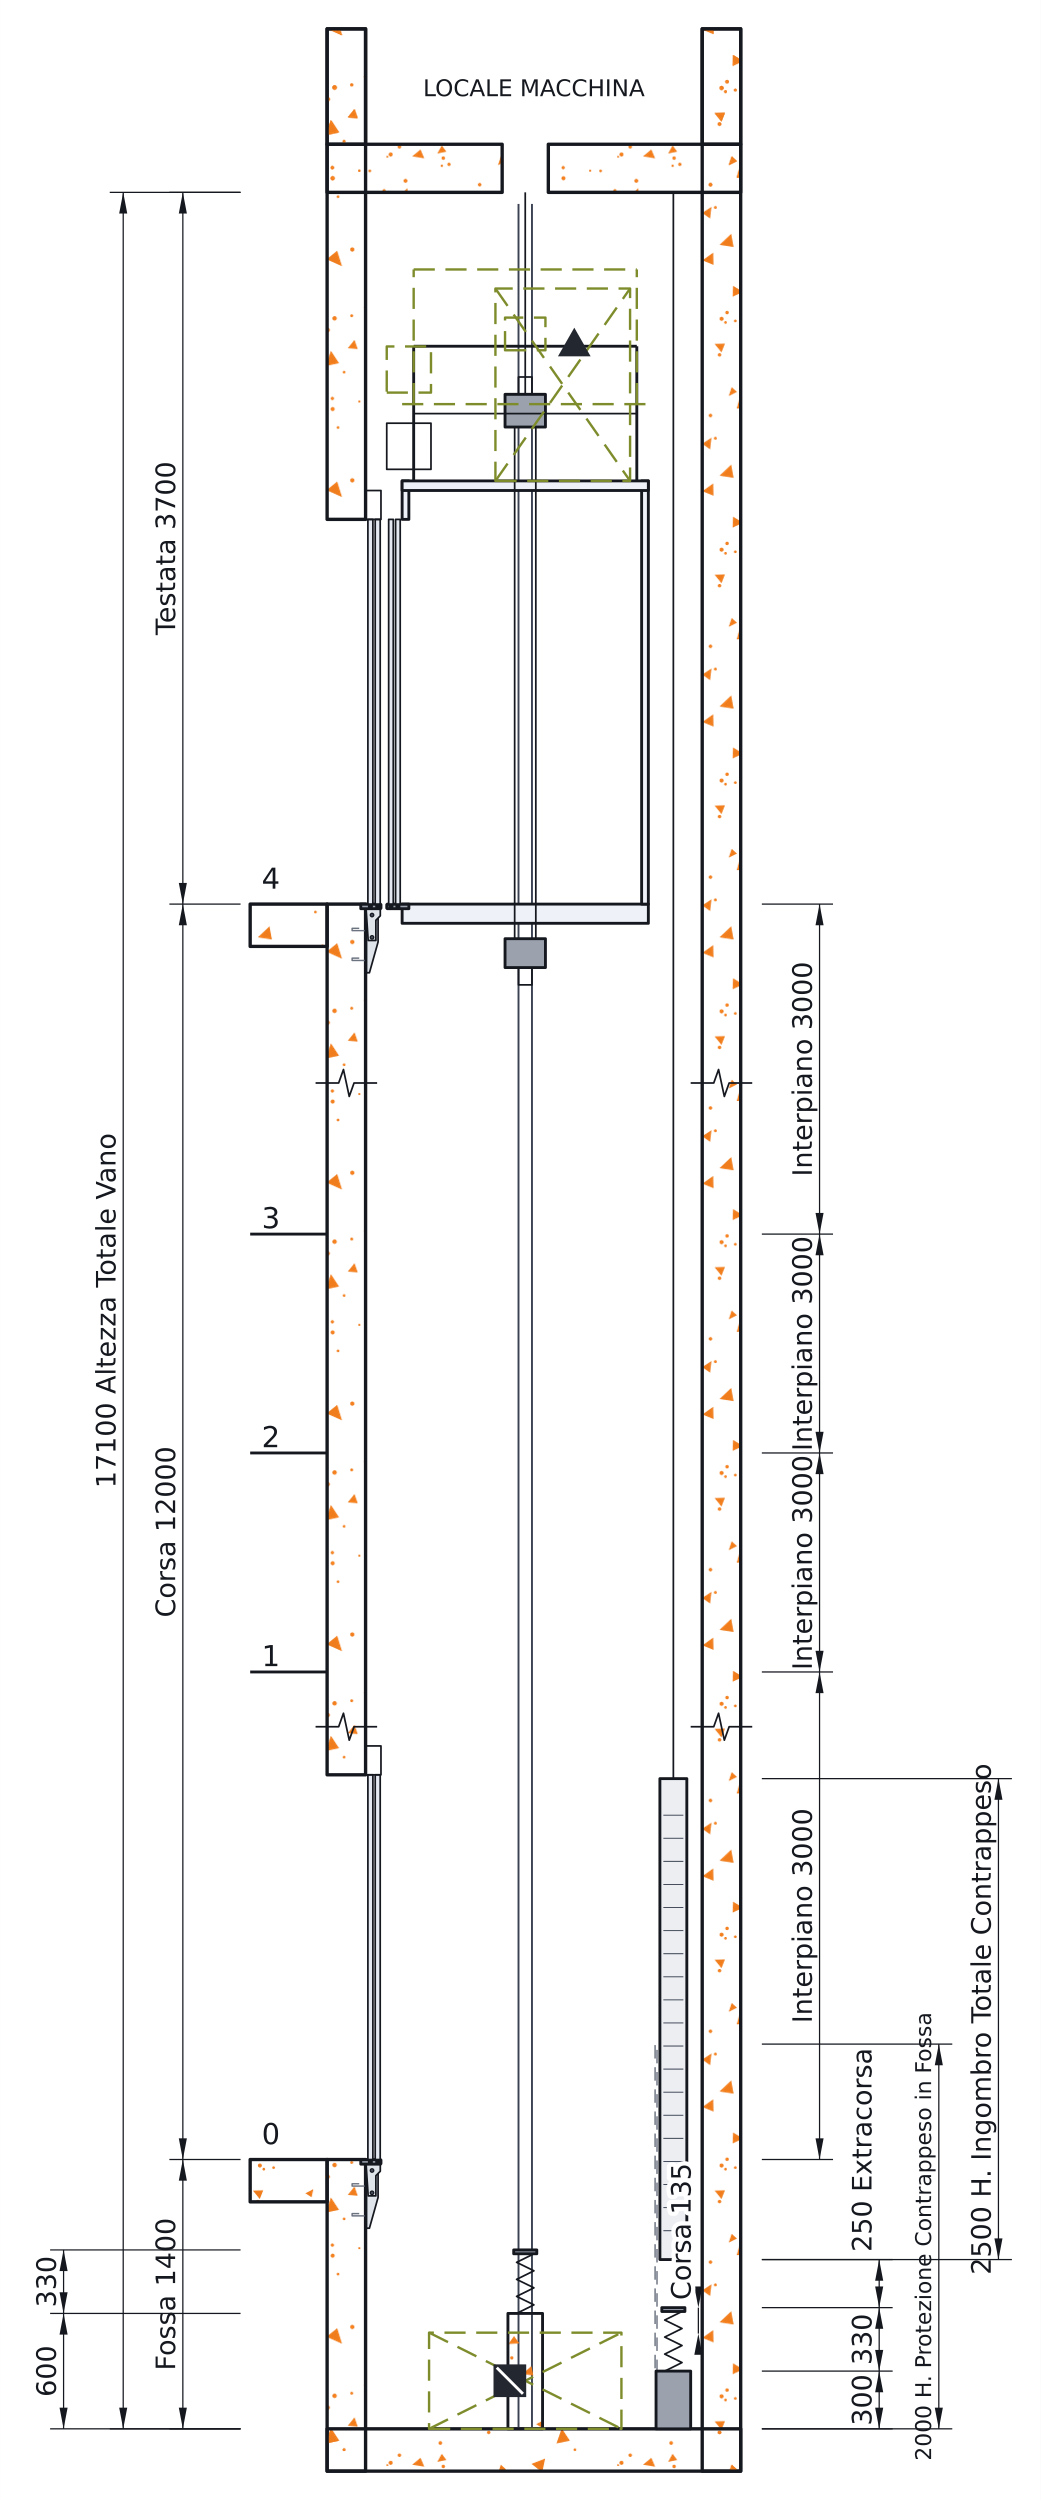
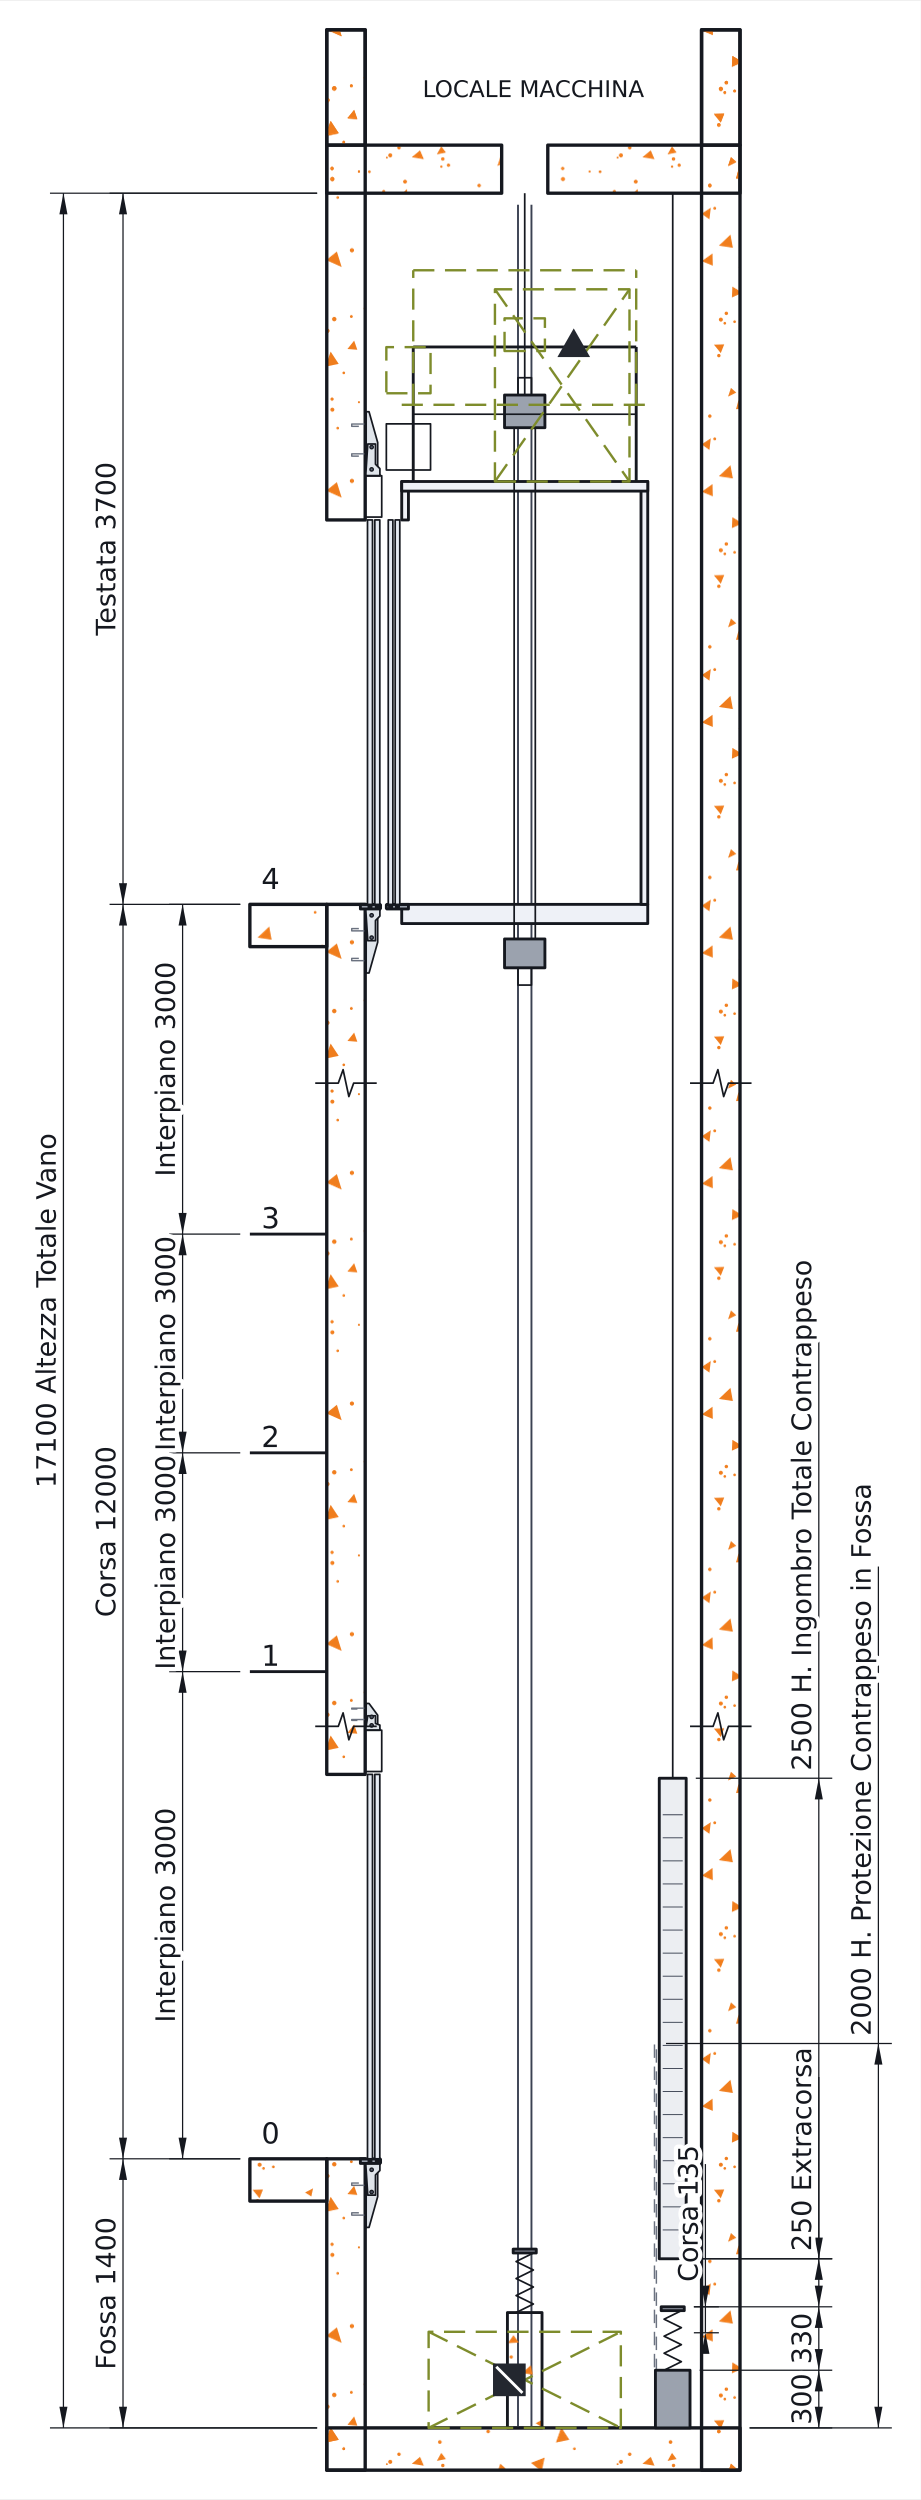
- <svg xmlns="http://www.w3.org/2000/svg" width="433" height="1040" class="sheet-svg" viewBox="0 0 108.2 259.93" role="img" aria-label="Sezione A-A generata da LiftPilot" preserveAspectRatio="xMidYMid meet" data-cond="0.84">
+ <svg xmlns="http://www.w3.org/2000/svg" width="383" height="1040" class="sheet-svg" viewBox="0 0 95.8 259.93" role="img" aria-label="Sezione A-A generata da LiftPilot" preserveAspectRatio="xMidYMid meet" data-cond="0.84">
  <defs>
    <pattern id="lp-section-concrete" patternUnits="userSpaceOnUse" width="24" height="24">
      <polygon points="18.85,16.26 20.1,16.46 19.71,15.54" fill="#ef7d1d" />
      <circle cx="1.86" cy="19.2" r="0.18" fill="#ef7d1d" />
      <circle cx="21.75" cy="8.23" r="0.19" fill="#ef7d1d" />
      <polygon points="4.06,16.26 3.76,17.17 4.61,16.75" fill="#ef7d1d" />
      <circle cx="11.14" cy="20.45" r="0.14" fill="#ef7d1d" />
      <circle cx="21.12" cy="21.3" r="0.18" fill="#ef7d1d" />
      <polygon points="7.25,16.17 8.37,17.06 8.67,15.62" fill="#ef7d1d" />
      <circle cx="14.14" cy="5.62" r="0.11" fill="#ef7d1d" />
      <circle cx="21.77" cy="14" r="0.19" fill="#ef7d1d" />
      <polygon points="11.24,13.76 10.4,12.48 9.85,14.05" fill="#ef7d1d" />
      <circle cx="14.01" cy="7.99" r="0.17" fill="#ef7d1d" />
      <circle cx="11.77" cy="14.7" r="0.14" fill="#ef7d1d" />
      <polygon points="16.73,11.47 15.71,10.15 15.07,11.47" fill="#ef7d1d" />
      <circle cx="21.93" cy="17.24" r="0.12" fill="#ef7d1d" />
      <circle cx="15.93" cy="19.82" r="0.16" fill="#ef7d1d" />
      <polygon points="2.29,11.76 3,12.64 3.36,11.73" fill="#ef7d1d" />
      <circle cx="18.54" cy="11.1" r="0.21" fill="#ef7d1d" />
      <circle cx="10.06" cy="10.32" r="0.23" fill="#ef7d1d" />
      <polygon points="8.39,12.45 8.57,11.61 7.74,12.04" fill="#ef7d1d" />
      <circle cx="3.58" cy="8.5" r="0.18" fill="#ef7d1d" />
      <circle cx="5.2" cy="5.15" r="0.17" fill="#ef7d1d" />
      <polygon points="19.07,22.08 18.26,21.59 18.3,22.28" fill="#ef7d1d" />
      <circle cx="22.67" cy="17.09" r="0.17" fill="#ef7d1d" />
      <circle cx="21.44" cy="21.66" r="0.17" fill="#ef7d1d" />
      <polygon points="1.02,3.07 2.17,3.54 2.14,2.27" fill="#ef7d1d" />
      <circle cx="6.69" cy="6.78" r="0.1" fill="#ef7d1d" />
      <circle cx="12.62" cy="1.94" r="0.22" fill="#ef7d1d" />
      <polygon points="16.86,11.6 17.89,11.91 17.7,10.87" fill="#ef7d1d" />
      <circle cx="10.55" cy="17.43" r="0.17" fill="#ef7d1d" />
      <circle cx="14.44" cy="17.77" r="0.14" fill="#ef7d1d" />
      <polygon points="21.54,0.75 21.33,2.35 22.59,1.93" fill="#ef7d1d" />
      <circle cx="2.37" cy="21.57" r="0.15" fill="#ef7d1d" />
      <circle cx="17.52" cy="15.27" r="0.18" fill="#ef7d1d" />
      <polygon points="4.01,0.31 2.8,1.46 4.26,1.68" fill="#ef7d1d" />
      <circle cx="22.08" cy="16.44" r="0.18" fill="#ef7d1d" />
      <circle cx="16.61" cy="16.06" r="0.21" fill="#ef7d1d" />
      <polygon points="17.86,6.31 17.48,7.28 18.39,7.1" fill="#ef7d1d" />
      <circle cx="10.58" cy="18.53" r="0.21" fill="#ef7d1d" />
      <circle cx="2.8" cy="12.9" r="0.18" fill="#ef7d1d" />
      <polygon points="4.21,5.72 4.16,6.85 5.24,6.35" fill="#ef7d1d" />
      <circle cx="12.56" cy="8.83" r="0.15" fill="#ef7d1d" />
      <circle cx="22.96" cy="5.43" r="0.24" fill="#ef7d1d" />
      <polygon points="14.68,4.68 15.86,5.58 16.12,3.78" fill="#ef7d1d" />
      <circle cx="8.79" cy="22.83" r="0.14" fill="#ef7d1d" />
      <circle cx="18.13" cy="9.8" r="0.18" fill="#ef7d1d" />
      <polygon points="5.99,3.65 5.43,2.89 4.85,3.71" fill="#ef7d1d" />
      <circle cx="14.37" cy="4.77" r="0.22" fill="#ef7d1d" />
      <circle cx="22.94" cy="8.42" r="0.23" fill="#ef7d1d" />
      <polygon points="7.44,6.99 7.24,6.01 6.31,6.82" fill="#ef7d1d" />
      <circle cx="22.55" cy="5.99" r="0.14" fill="#ef7d1d" />
      <circle cx="8.76" cy="17.52" r="0.15" fill="#ef7d1d" />
      <polygon points="4.84,17.56 4.59,18.48 5.64,18.33" fill="#ef7d1d" />
      <circle cx="3.42" cy="9.53" r="0.14" fill="#ef7d1d" />
      <circle cx="4.44" cy="9.37" r="0.14" fill="#ef7d1d" />
      <polygon points="15.66,1.4 16.37,2.2 16.64,1.35" fill="#ef7d1d" />
      <circle cx="16.26" cy="16.3" r="0.1" fill="#ef7d1d" />
      <circle cx="9.17" cy="3.23" r="0.13" fill="#ef7d1d" />
      <polygon points="18.33,19.56 17.17,20.84 18.56,21.16" fill="#ef7d1d" />
      <circle cx="6.38" cy="17.89" r="0.21" fill="#ef7d1d" />
      <circle cx="19.01" cy="5.49" r="0.22" fill="#ef7d1d" />
      <polygon points="12.15,12.21 13.18,12.29 12.85,11.34" fill="#ef7d1d" />
      <circle cx="14.9" cy="7.21" r="0.23" fill="#ef7d1d" />
      <circle cx="18.15" cy="18.8" r="0.2" fill="#ef7d1d" />
      <polygon points="1.96,21.51 1,22.14 1.82,22.72" fill="#ef7d1d" />
      <circle cx="3.01" cy="9.15" r="0.21" fill="#ef7d1d" />
      <circle cx="10.78" cy="9.1" r="0.23" fill="#ef7d1d" />
      <polygon points="21.46,15.96 22.4,15.77 21.92,15.13" fill="#ef7d1d" />
      <circle cx="13.35" cy="17.75" r="0.11" fill="#ef7d1d" />
      <circle cx="9.53" cy="2.38" r="0.16" fill="#ef7d1d" />
      <polygon points="9.94,2.96 11.55,3.68 11.05,2.07" fill="#ef7d1d" />
    </pattern>
  </defs>
-   <rect x="0" y="0" width="108.2" height="259.93" fill="#ffffff" />
+   <rect x="0" y="0" width="95.8" height="259.93" fill="#ffffff" />
  <g stroke-linejoin="round">
    <polygon points="34,256.93 38,256.93 38,224.53 34,224.53" fill="url(#lp-section-concrete)" stroke="#15181f" stroke-width="0.35" />
    <polygon points="34,184.53 38,184.53 38,94 34,94" fill="url(#lp-section-concrete)" stroke="#15181f" stroke-width="0.35" />
    <polygon points="34,54 38,54 38,3 34,3" fill="url(#lp-section-concrete)" stroke="#15181f" stroke-width="0.35" />
    <polygon points="26,228.93 34,228.93 34,224.53 26,224.53" fill="url(#lp-section-concrete)" stroke="#15181f" stroke-width="0.35" />
    <polygon points="36.6,230.39 38,230.39 38,230.15 36.6,230.15" fill="none" stroke="#6b7280" stroke-width="0.15" stroke-dasharray="1.4 0.9" />
    <polygon points="36.6,227.29 38,227.29 38,227.05 36.6,227.05" fill="none" stroke="#6b7280" stroke-width="0.15" stroke-dasharray="1.4 0.9" />
    <polygon points="38,231.67 38.1,231.67 38.1,225.27 38,225.27" fill="#dfe4ea" stroke="#15181f" stroke-width="0.18" />
    <polygon points="38.1,231.67 38.4,231.67 39.3,228.47 39.3,225.27 38.1,225.27" fill="#dfe4ea" stroke="#15181f" stroke-width="0.18" />
    <polygon points="38.07,225.11 39.53,225.11 39.53,225.01 38.07,225.01" fill="#dfe4ea" stroke="#15181f" stroke-width="0.18" />
    <polygon points="38.07,225.01 39.53,225.01 39.53,225.75 39.07,226.21 39.07,228.31 38.27,228.31 38.07,225.25" fill="#dfe4ea" stroke="#15181f" stroke-width="0.18" />
    <circle cx="38.67" cy="225.67" r="0.16" fill="#ffffff" stroke="#15181f" stroke-width="0.18" />
    <circle cx="38.67" cy="225.67" r="0.08" fill="none" stroke="#3b4252" stroke-width="0.1" />
    <circle cx="38.67" cy="227.99" r="0.16" fill="#ffffff" stroke="#15181f" stroke-width="0.18" />
    <circle cx="38.67" cy="227.99" r="0.08" fill="none" stroke="#3b4252" stroke-width="0.1" />
+     <polygon points="36.6,177.64 38,177.64 38,177.73 36.6,177.73" fill="none" stroke="#6b7280" stroke-width="0.15" stroke-dasharray="1.4 0.9" />
+     <polygon points="36.6,178.82 38,178.82 38,178.91 36.6,178.91" fill="none" stroke="#6b7280" stroke-width="0.15" stroke-dasharray="1.4 0.9" />
+     <polygon points="38,177.15 38.1,177.15 38.1,179.67 38,179.67" fill="#dfe4ea" stroke="#15181f" stroke-width="0.18" />
+     <polygon points="38.1,177.15 38.4,177.15 39.3,178.37 39.3,179.67 38.1,179.67" fill="#dfe4ea" stroke="#15181f" stroke-width="0.18" />
+     <polygon points="38.07,179.83 39.53,179.83 39.53,179.93 38.07,179.93" fill="#dfe4ea" stroke="#15181f" stroke-width="0.18" />
+     <polygon points="38.07,179.93 39.53,179.93 39.53,179.4 39.07,179.23 39.07,178.43 38.27,178.43 38.07,179.69" fill="#dfe4ea" stroke="#15181f" stroke-width="0.18" />
+     <circle cx="38.67" cy="179.43" r="0.16" fill="#ffffff" stroke="#15181f" stroke-width="0.18" />
+     <circle cx="38.67" cy="179.43" r="0.08" fill="none" stroke="#3b4252" stroke-width="0.1" />
+     <circle cx="38.67" cy="178.55" r="0.16" fill="#ffffff" stroke="#15181f" stroke-width="0.18" />
+     <circle cx="38.67" cy="178.55" r="0.08" fill="none" stroke="#3b4252" stroke-width="0.1" />
    <polygon points="37.5,225.01 39.54,225.01 39.6,224.95 39.6,224.59 39.54,224.53 39.39,224.53 39.37,224.55 39.37,224.81 39.15,224.81 39.15,224.55 39.13,224.53 39.07,224.53 39.05,224.55 39.03,224.53 38.99,224.53 38.97,224.55 38.95,224.53 38.91,224.53 38.89,224.55 38.87,224.53 38.83,224.53 38.81,224.55 38.79,224.53 38.75,224.53 38.73,224.55 38.71,224.53 38.63,224.53 38.61,224.55 38.61,224.81 38.39,224.81 38.39,224.55 38.37,224.53 38.31,224.53 38.29,224.55 38.27,224.53 38.23,224.53 38.21,224.55 38.19,224.53 38.15,224.53 38.13,224.55 38.11,224.53 38.07,224.53 38.05,224.55 38.03,224.53 37.99,224.53 37.97,224.55 37.95,224.53 37.91,224.53 37.89,224.55 37.87,224.53 37.83,224.53 37.81,224.55 37.79,224.53 37.75,224.53 37.73,224.55 37.71,224.53 37.67,224.53 37.65,224.55 37.63,224.53 37.5,224.53" fill="#9ba2ae" stroke="#15181f" stroke-width="0.3" />
    <polygon points="39,224.53 39.52,224.53 39.52,184.53 39,184.53" fill="#e5eaf2" stroke="#15181f" stroke-width="0.18" />
    <polygon points="38.24,224.53 38.76,224.53 38.76,184.53 38.24,184.53" fill="#e5eaf2" stroke="#15181f" stroke-width="0.18" />
-     <polygon points="38,184.53 39.6,184.53 39.6,181.53 38,181.53" fill="none" stroke="#15181f" stroke-width="0.18" />
+     <polygon points="38,184.23 39.72,184.23 39.72,179.93 38,179.93" fill="none" stroke="#15181f" stroke-width="0.18" />
    <line x1="26" y1="173.84" x2="34" y2="173.84" stroke="#15181f" stroke-width="0.3" />
    <line x1="26" y1="151.07" x2="34" y2="151.07" stroke="#15181f" stroke-width="0.3" />
    <line x1="26" y1="128.31" x2="34" y2="128.31" stroke="#15181f" stroke-width="0.3" />
    <polygon points="26,98.4 34,98.4 34,94 26,94" fill="url(#lp-section-concrete)" stroke="#15181f" stroke-width="0.35" />
    <polygon points="36.6,99.86 38,99.86 38,99.62 36.6,99.62" fill="none" stroke="#6b7280" stroke-width="0.15" stroke-dasharray="1.4 0.9" />
    <polygon points="36.6,96.76 38,96.76 38,96.52 36.6,96.52" fill="none" stroke="#6b7280" stroke-width="0.15" stroke-dasharray="1.4 0.9" />
    <polygon points="38,101.14 38.1,101.14 38.1,94.74 38,94.74" fill="#dfe4ea" stroke="#15181f" stroke-width="0.18" />
    <polygon points="38.1,101.14 38.4,101.14 39.3,97.94 39.3,94.74 38.1,94.74" fill="#dfe4ea" stroke="#15181f" stroke-width="0.18" />
    <polygon points="38.07,94.58 39.53,94.58 39.53,94.48 38.07,94.48" fill="#dfe4ea" stroke="#15181f" stroke-width="0.18" />
    <polygon points="38.07,94.48 39.53,94.48 39.53,95.22 39.07,95.68 39.07,97.78 38.27,97.78 38.07,94.72" fill="#dfe4ea" stroke="#15181f" stroke-width="0.18" />
    <circle cx="38.67" cy="95.14" r="0.16" fill="#ffffff" stroke="#15181f" stroke-width="0.18" />
    <circle cx="38.67" cy="95.14" r="0.08" fill="none" stroke="#3b4252" stroke-width="0.1" />
    <circle cx="38.67" cy="97.46" r="0.16" fill="#ffffff" stroke="#15181f" stroke-width="0.18" />
    <circle cx="38.67" cy="97.46" r="0.08" fill="none" stroke="#3b4252" stroke-width="0.1" />
+     <polygon points="36.6,44.02 38,44.02 38,44.26 36.6,44.26" fill="none" stroke="#6b7280" stroke-width="0.15" stroke-dasharray="1.4 0.9" />
+     <polygon points="36.6,47.12 38,47.12 38,47.36 36.6,47.36" fill="none" stroke="#6b7280" stroke-width="0.15" stroke-dasharray="1.4 0.9" />
+     <polygon points="38,42.74 38.1,42.74 38.1,49.14 38,49.14" fill="#dfe4ea" stroke="#15181f" stroke-width="0.18" />
+     <polygon points="38.1,42.74 38.4,42.74 39.3,45.94 39.3,49.14 38.1,49.14" fill="#dfe4ea" stroke="#15181f" stroke-width="0.18" />
+     <polygon points="38.07,49.3 39.53,49.3 39.53,49.4 38.07,49.4" fill="#dfe4ea" stroke="#15181f" stroke-width="0.18" />
+     <polygon points="38.07,49.4 39.53,49.4 39.53,48.66 39.07,48.2 39.07,46.1 38.27,46.1 38.07,49.16" fill="#dfe4ea" stroke="#15181f" stroke-width="0.18" />
+     <circle cx="38.67" cy="48.74" r="0.16" fill="#ffffff" stroke="#15181f" stroke-width="0.18" />
+     <circle cx="38.67" cy="48.74" r="0.08" fill="none" stroke="#3b4252" stroke-width="0.1" />
+     <circle cx="38.67" cy="46.42" r="0.16" fill="#ffffff" stroke="#15181f" stroke-width="0.18" />
+     <circle cx="38.67" cy="46.42" r="0.08" fill="none" stroke="#3b4252" stroke-width="0.1" />
    <polygon points="37.5,94.48 39.54,94.48 39.6,94.42 39.6,94.06 39.54,94 39.39,94 39.37,94.02 39.37,94.28 39.15,94.28 39.15,94.02 39.13,94 39.07,94 39.05,94.02 39.03,94 38.99,94 38.97,94.02 38.95,94 38.91,94 38.89,94.02 38.87,94 38.83,94 38.81,94.02 38.79,94 38.75,94 38.73,94.02 38.71,94 38.63,94 38.61,94.02 38.61,94.28 38.39,94.28 38.39,94.02 38.37,94 38.31,94 38.29,94.02 38.27,94 38.23,94 38.21,94.02 38.19,94 38.15,94 38.13,94.02 38.11,94 38.07,94 38.05,94.02 38.03,94 37.99,94 37.97,94.02 37.95,94 37.91,94 37.89,94.02 37.87,94 37.83,94 37.81,94.02 37.79,94 37.75,94 37.73,94.02 37.71,94 37.67,94 37.65,94.02 37.63,94 37.5,94" fill="#9ba2ae" stroke="#15181f" stroke-width="0.3" />
    <polygon points="39,94 39.52,94 39.52,54 39,54" fill="#e5eaf2" stroke="#15181f" stroke-width="0.18" />
    <polygon points="38.24,94 38.76,94 38.76,54 38.24,54" fill="#e5eaf2" stroke="#15181f" stroke-width="0.18" />
-     <polygon points="38,54 39.6,54 39.6,51 38,51" fill="none" stroke="#15181f" stroke-width="0.18" />
+     <polygon points="38,53.7 39.72,53.7 39.72,49.4 38,49.4" fill="none" stroke="#15181f" stroke-width="0.18" />
    <polygon points="73,256.93 77,256.93 77,3 73,3" fill="url(#lp-section-concrete)" stroke="#15181f" stroke-width="0.35" />
    <polyline points="32.8,179.53 35.2,179.53 35.7,178.13 36.3,180.93 36.8,179.53 39.2,179.53" fill="none" stroke="#15181f" stroke-width="0.18" />
    <polyline points="71.8,179.53 74.2,179.53 74.7,178.13 75.3,180.93 75.8,179.53 78.2,179.53" fill="none" stroke="#15181f" stroke-width="0.18" />
    <polyline points="32.8,112.6 35.2,112.6 35.7,111.2 36.3,114 36.8,112.6 39.2,112.6" fill="none" stroke="#15181f" stroke-width="0.18" />
    <polyline points="71.8,112.6 74.2,112.6 74.7,111.2 75.3,114 75.8,112.6 78.2,112.6" fill="none" stroke="#15181f" stroke-width="0.18" />
    <polygon points="34,256.93 77,256.93 77,252.53 34,252.53" fill="url(#lp-section-concrete)" stroke="#15181f" stroke-width="0.35" />
    <polygon points="34,20 52.2,20 52.2,15 34,15" fill="url(#lp-section-concrete)" stroke="#15181f" stroke-width="0.35" />
    <polygon points="57,20 77,20 77,15 57,15" fill="url(#lp-section-concrete)" stroke="#15181f" stroke-width="0.35" />
    <polygon points="34,15 38,15 38,3 34,3" fill="url(#lp-section-concrete)" stroke="#15181f" stroke-width="0.35" />
    <polygon points="73,15 77,15 77,3 73,3" fill="url(#lp-section-concrete)" stroke="#15181f" stroke-width="0.35" />
    <line x1="53.9" y1="252.53" x2="53.9" y2="21.2" stroke="#3b4252" stroke-width="0.2" />
    <line x1="55.3" y1="252.53" x2="55.3" y2="21.2" stroke="#3b4252" stroke-width="0.2" />
    <polygon points="68.6,234.93 71.4,234.93 71.4,184.93 68.6,184.93" fill="#eceef2" stroke="#15181f" stroke-width="0.3" />
    <line x1="68.96" y1="231.93" x2="71.04" y2="231.93" stroke="#3b4252" stroke-width="0.1" />
    <line x1="68.96" y1="229.53" x2="71.04" y2="229.53" stroke="#3b4252" stroke-width="0.1" />
    <line x1="68.96" y1="227.13" x2="71.04" y2="227.13" stroke="#3b4252" stroke-width="0.1" />
    <line x1="68.96" y1="224.73" x2="71.04" y2="224.73" stroke="#3b4252" stroke-width="0.1" />
    <line x1="68.96" y1="222.33" x2="71.04" y2="222.33" stroke="#3b4252" stroke-width="0.1" />
    <line x1="68.96" y1="219.93" x2="71.04" y2="219.93" stroke="#3b4252" stroke-width="0.1" />
    <line x1="68.96" y1="217.53" x2="71.04" y2="217.53" stroke="#3b4252" stroke-width="0.1" />
    <line x1="68.96" y1="215.13" x2="71.04" y2="215.13" stroke="#3b4252" stroke-width="0.1" />
    <line x1="68.96" y1="212.73" x2="71.04" y2="212.73" stroke="#3b4252" stroke-width="0.1" />
    <line x1="68.96" y1="210.33" x2="71.04" y2="210.33" stroke="#3b4252" stroke-width="0.1" />
    <line x1="68.96" y1="207.93" x2="71.04" y2="207.93" stroke="#3b4252" stroke-width="0.1" />
    <line x1="68.96" y1="205.53" x2="71.04" y2="205.53" stroke="#3b4252" stroke-width="0.1" />
    <line x1="68.96" y1="203.13" x2="71.04" y2="203.13" stroke="#3b4252" stroke-width="0.1" />
    <line x1="68.96" y1="200.73" x2="71.04" y2="200.73" stroke="#3b4252" stroke-width="0.1" />
    <line x1="68.96" y1="198.33" x2="71.04" y2="198.33" stroke="#3b4252" stroke-width="0.1" />
    <line x1="68.96" y1="195.93" x2="71.04" y2="195.93" stroke="#3b4252" stroke-width="0.1" />
    <line x1="68.96" y1="193.53" x2="71.04" y2="193.53" stroke="#3b4252" stroke-width="0.1" />
    <line x1="68.96" y1="191.13" x2="71.04" y2="191.13" stroke="#3b4252" stroke-width="0.1" />
    <line x1="68.96" y1="188.73" x2="71.04" y2="188.73" stroke="#3b4252" stroke-width="0.1" />
    <line x1="70" y1="184.93" x2="70" y2="20" stroke="#15181f" stroke-width="0.18" />
    <polygon points="68.1,246.53 68.3,246.53 68.3,212.53 68.1,212.53" fill="none" stroke="#6b7280" stroke-width="0.15" stroke-dasharray="1.4 0.9" />
    <polygon points="52.8,252.53 56.4,252.53 56.4,240.53 52.8,240.53" fill="url(#lp-section-concrete)" stroke="#15181f" stroke-width="0.3" />
    <polyline points="53.7,240.53 55.5,239.64 53.7,238.76 55.5,237.87 53.7,236.99 55.5,236.1 53.7,235.22 55.5,234.33" fill="none" stroke="#15181f" stroke-width="0.18" />
    <polygon points="53.4,234.33 55.8,234.33 55.8,233.93 53.4,233.93" fill="#9ba2ae" stroke="#15181f" stroke-width="0.3" />
    <polygon points="68.2,252.53 71.8,252.53 71.8,246.53 68.2,246.53" fill="#9ba2ae" stroke="#15181f" stroke-width="0.3" />
    <polyline points="69.1,246.53 70.9,245.64 69.1,244.76 70.9,243.87 69.1,242.99 70.9,242.1 69.1,241.22 70.9,240.33" fill="none" stroke="#15181f" stroke-width="0.18" />
    <polygon points="68.8,240.33 71.2,240.33 71.2,239.93 68.8,239.93" fill="#9ba2ae" stroke="#15181f" stroke-width="0.3" />
    <polygon points="44.6,252.53 64.6,252.53 64.6,242.53 44.6,242.53" fill="none" stroke="#7e8c2c" stroke-width="0.25" stroke-dasharray="2.2 1.1" />
    <line x1="44.6" y1="252.53" x2="64.6" y2="242.53" stroke="#7e8c2c" stroke-width="0.25" stroke-dasharray="2.2 1.1" />
    <line x1="44.6" y1="242.53" x2="64.6" y2="252.53" stroke="#7e8c2c" stroke-width="0.25" stroke-dasharray="2.2 1.1" />
    <polygon points="41.8,96 67.4,96 67.4,94 41.8,94" fill="#eef1f7" stroke="#15181f" stroke-width="0.3" />
    <polygon points="41.8,54 42.5,54 42.5,50 41.8,50" fill="#eef1f7" stroke="#15181f" stroke-width="0.3" />
    <polygon points="42.5,94.48 40.26,94.48 40.2,94.42 40.2,94.06 40.26,94 40.34,94 40.36,94.02 40.38,94 40.42,94 40.44,94.02 40.46,94 40.51,94 40.53,94.02 40.53,94.28 40.75,94.28 40.75,94.02 40.77,94 40.83,94 40.85,94.02 40.87,94 40.91,94 40.93,94.02 40.95,94 40.99,94 41.01,94.02 41.03,94 41.07,94 41.09,94.02 41.11,94 41.23,94 41.25,94.02 41.25,94.28 41.47,94.28 41.47,94.02 41.49,94 41.55,94 41.57,94.02 41.59,94 41.63,94 41.65,94.02 41.67,94 41.71,94 41.73,94.02 41.75,94 41.79,94 41.81,94.02 41.83,94 41.87,94 41.89,94.02 41.91,94 41.95,94 41.97,94.02 41.99,94 42.03,94 42.05,94.02 42.07,94 42.11,94 42.13,94.02 42.15,94 42.19,94 42.21,94.02 42.23,94 42.27,94 42.29,94.02 42.31,94 42.35,94 42.37,94.02 42.39,94 42.5,94" fill="#9ba2ae" stroke="#15181f" stroke-width="0.3" />
    <polygon points="40.4,94 40.88,94 40.88,54 40.4,54" fill="#e5eaf2" stroke="#15181f" stroke-width="0.18" />
    <polygon points="41.12,94 41.6,94 41.6,54 41.12,54" fill="#e5eaf2" stroke="#15181f" stroke-width="0.18" />
    <polygon points="40.2,48.8 44.8,48.8 44.8,44 40.2,44" fill="none" stroke="#15181f" stroke-width="0.18" />
    <polygon points="66.7,94 67.4,94 67.4,50 66.7,50" fill="#eef1f7" stroke="#15181f" stroke-width="0.3" />
    <polygon points="41.8,51 67.4,51 67.4,50 41.8,50" fill="#eef1f7" stroke="#15181f" stroke-width="0.3" />
    <polygon points="53.5,100.6 55.7,100.6 55.7,41 53.5,41" fill="none" stroke="#15181f" stroke-width="0.18" />
    <polygon points="53.9,41 55.3,41 55.3,39.2 53.9,39.2" fill="none" stroke="#15181f" stroke-width="0.18" />
    <polygon points="53.9,102.4 55.3,102.4 55.3,100.6 53.9,100.6" fill="none" stroke="#15181f" stroke-width="0.18" />
    <polygon points="52.5,44.4 56.7,44.4 56.7,41 52.5,41" fill="#9ba2ae" stroke="#15181f" stroke-width="0.3" />
    <polygon points="52.5,100.6 56.7,100.6 56.7,97.6 52.5,97.6" fill="#9ba2ae" stroke="#15181f" stroke-width="0.3" />
    <line x1="54.6" y1="41" x2="54.6" y2="20" stroke="#15181f" stroke-width="0.18" />
    <line x1="43" y1="36" x2="66.2" y2="36" stroke="#15181f" stroke-width="0.3" />
    <line x1="43" y1="50" x2="43" y2="36" stroke="#15181f" stroke-width="0.3" />
    <line x1="66.2" y1="50" x2="66.2" y2="36" stroke="#15181f" stroke-width="0.3" />
    <line x1="43" y1="43" x2="66.2" y2="43" stroke="#15181f" stroke-width="0.18" />
    <polygon points="51.5,50 65.5,50 65.5,30 51.5,30" fill="none" stroke="#7e8c2c" stroke-width="0.25" stroke-dasharray="2.2 1.1" />
    <line x1="51.5" y1="50" x2="65.5" y2="30" stroke="#7e8c2c" stroke-width="0.25" stroke-dasharray="2.2 1.1" />
    <line x1="51.5" y1="30" x2="65.5" y2="50" stroke="#7e8c2c" stroke-width="0.25" stroke-dasharray="2.2 1.1" />
    <line x1="41.8" y1="42.02" x2="67.4" y2="42.02" stroke="#7e8c2c" stroke-width="0.25" stroke-dasharray="2.2 1.1" />
    <polygon points="40.2,40.82 44.8,40.82 44.8,36.02 40.2,36.02" fill="none" stroke="#7e8c2c" stroke-width="0.25" stroke-dasharray="2.2 1.1" />
    <polygon points="52.5,36.42 56.7,36.42 56.7,33.02 52.5,33.02" fill="none" stroke="#7e8c2c" stroke-width="0.25" stroke-dasharray="2.2 1.1" />
    <line x1="43" y1="28.02" x2="66.2" y2="28.02" stroke="#7e8c2c" stroke-width="0.25" stroke-dasharray="2.2 1.1" />
    <line x1="43" y1="42.02" x2="43" y2="28.02" stroke="#7e8c2c" stroke-width="0.25" stroke-dasharray="2.2 1.1" />
    <line x1="66.2" y1="42.02" x2="66.2" y2="28.02" stroke="#7e8c2c" stroke-width="0.25" stroke-dasharray="2.2 1.1" />
+     <polygon points="51.3,249.23 54.7,249.23 54.7,245.83 51.3,245.83" fill="#23272f" stroke="none" />
+     <line x1="51.64" y1="246.17" x2="54.36" y2="248.89" stroke="#ffffff" stroke-width="0.3" />
+     <polygon points="58,37.05 61.4,37.05 59.7,34.07" fill="#23272f" stroke="none" />
+     <line x1="25" y1="224.53" x2="17.6" y2="224.53" stroke="#15181f" stroke-width="0.13" />
+     <line x1="25" y1="173.84" x2="17.6" y2="173.84" stroke="#15181f" stroke-width="0.13" />
+     <line x1="25" y1="151.07" x2="17.6" y2="151.07" stroke="#15181f" stroke-width="0.13" />
+     <line x1="25" y1="128.31" x2="17.6" y2="128.31" stroke="#15181f" stroke-width="0.13" />
+     <line x1="25" y1="94" x2="17.6" y2="94" stroke="#15181f" stroke-width="0.13" />
+     <line x1="19" y1="224.53" x2="19" y2="94" stroke="#15181f" stroke-width="0.13" />
+     <polygon points="19,224.53 19.42,222.33 18.58,222.33" fill="#15181f" stroke="none" />
+     <polygon points="19,173.84 18.58,176.04 19.42,176.04" fill="#15181f" stroke="none" />
+     <polygon points="19,173.84 19.42,171.64 18.58,171.64" fill="#15181f" stroke="none" />
+     <polygon points="19,151.07 18.58,153.27 19.42,153.27" fill="#15181f" stroke="none" />
+     <polygon points="19,151.07 19.42,148.87 18.58,148.87" fill="#15181f" stroke="none" />
+     <polygon points="19,128.31 18.58,130.51 19.42,130.51" fill="#15181f" stroke="none" />
+     <polygon points="19,128.31 19.42,126.11 18.58,126.11" fill="#15181f" stroke="none" />
+     <polygon points="19,94 18.58,96.2 19.42,96.2" fill="#15181f" stroke="none" />
+     <line x1="33" y1="252.53" x2="11.4" y2="252.53" stroke="#15181f" stroke-width="0.13" />
+     <line x1="25" y1="224.53" x2="11.4" y2="224.53" stroke="#15181f" stroke-width="0.13" />
+     <line x1="25" y1="94" x2="11.4" y2="94" stroke="#15181f" stroke-width="0.13" />
+     <line x1="33" y1="20" x2="11.4" y2="20" stroke="#15181f" stroke-width="0.13" />
+     <line x1="12.8" y1="252.53" x2="12.8" y2="20" stroke="#15181f" stroke-width="0.13" />
+     <polygon points="12.8,252.53 13.22,250.33 12.38,250.33" fill="#15181f" stroke="none" />
+     <polygon points="12.8,224.53 12.38,226.73 13.22,226.73" fill="#15181f" stroke="none" />
+     <polygon points="12.8,224.53 13.22,222.33 12.38,222.33" fill="#15181f" stroke="none" />
+     <polygon points="12.8,94 12.38,96.2 13.22,96.2" fill="#15181f" stroke="none" />
+     <polygon points="12.8,94 13.22,91.8 12.38,91.8" fill="#15181f" stroke="none" />
+     <polygon points="12.8,20 12.38,22.2 13.22,22.2" fill="#15181f" stroke="none" />
+     <line x1="33" y1="252.53" x2="5.2" y2="252.53" stroke="#15181f" stroke-width="0.13" />
+     <line x1="33" y1="20" x2="5.2" y2="20" stroke="#15181f" stroke-width="0.13" />
+     <line x1="6.6" y1="252.53" x2="6.6" y2="20" stroke="#15181f" stroke-width="0.13" />
+     <polygon points="6.6,252.53 7.02,250.33 6.18,250.33" fill="#15181f" stroke="none" />
+     <polygon points="6.6,20 6.18,22.2 7.02,22.2" fill="#15181f" stroke="none" />
+     <line x1="78" y1="252.53" x2="86.6" y2="252.53" stroke="#15181f" stroke-width="0.13" />
+     <line x1="72.8" y1="246.53" x2="86.6" y2="246.53" stroke="#15181f" stroke-width="0.13" />
+     <line x1="72.2" y1="239.93" x2="86.6" y2="239.93" stroke="#15181f" stroke-width="0.13" />
+     <line x1="72.4" y1="234.93" x2="86.6" y2="234.93" stroke="#15181f" stroke-width="0.13" />
+     <line x1="85.2" y1="252.53" x2="85.2" y2="234.93" stroke="#15181f" stroke-width="0.13" />
+     <polygon points="85.2,252.53 85.62,250.33 84.78,250.33" fill="#15181f" stroke="none" />
+     <polygon points="85.2,246.53 84.78,248.73 85.62,248.73" fill="#15181f" stroke="none" />
+     <polygon points="85.2,246.53 85.62,244.33 84.78,244.33" fill="#15181f" stroke="none" />
+     <polygon points="85.2,239.93 84.78,242.13 85.62,242.13" fill="#15181f" stroke="none" />
+     <polygon points="85.2,239.93 85.62,237.73 84.78,237.73" fill="#15181f" stroke="none" />
+     <polygon points="85.2,234.93 84.78,237.13 85.62,237.13" fill="#15181f" stroke="none" />
+     <line x1="85.2" y1="234.93" x2="85.2" y2="216.02" stroke="#15181f" stroke-width="0.13" />
+     <line x1="72.4" y1="234.93" x2="86.6" y2="234.93" stroke="#15181f" stroke-width="0.13" />
+     <line x1="72.4" y1="184.93" x2="86.6" y2="184.93" stroke="#15181f" stroke-width="0.13" />
+     <line x1="85.2" y1="234.93" x2="85.2" y2="184.93" stroke="#15181f" stroke-width="0.13" />
+     <polygon points="85.2,234.93 85.62,232.73 84.78,232.73" fill="#15181f" stroke="none" />
+     <polygon points="85.2,184.93 84.78,187.13 85.62,187.13" fill="#15181f" stroke="none" />
+     <line x1="85.2" y1="184.93" x2="85.2" y2="138.69" stroke="#15181f" stroke-width="0.13" />
+     <line x1="78" y1="252.53" x2="92.8" y2="252.53" stroke="#15181f" stroke-width="0.13" />
+     <line x1="69.3" y1="212.53" x2="92.8" y2="212.53" stroke="#15181f" stroke-width="0.13" />
+     <line x1="91.4" y1="252.53" x2="91.4" y2="212.53" stroke="#15181f" stroke-width="0.13" />
+     <polygon points="91.4,252.53 91.82,250.33 90.98,250.33" fill="#15181f" stroke="none" />
+     <polygon points="91.4,212.53 90.98,214.73 91.82,214.73" fill="#15181f" stroke="none" />
+     <line x1="91.4" y1="212.53" x2="91.4" y2="162.9" stroke="#15181f" stroke-width="0.13" />
+     <line x1="72.2" y1="242.63" x2="74.8" y2="242.63" stroke="#15181f" stroke-width="0.13" />
+     <line x1="72.2" y1="239.93" x2="74.8" y2="239.93" stroke="#15181f" stroke-width="0.13" />
+     <line x1="73.4" y1="242.63" x2="73.4" y2="239.93" stroke="#15181f" stroke-width="0.13" />
+     <polygon points="73.4,242.63 72.98,244.83 73.82,244.83" fill="#15181f" stroke="none" />
+     <polygon points="73.4,239.93 73.82,237.73 72.98,237.73" fill="#15181f" stroke="none" />
+     <line x1="73.4" y1="239.93" x2="73.4" y2="225.08" stroke="#15181f" stroke-width="0.13" />
    <text x="27.2" y="222.93" font-size="3" font-family="'DejaVu Sans', Verdana, 'Segoe UI', Arial, sans-serif" font-weight="400" text-anchor="start" textLength="1.6" lengthAdjust="spacingAndGlyphs" fill="#15181f">0</text>
    <text x="27.2" y="173.23" font-size="3" font-family="'DejaVu Sans', Verdana, 'Segoe UI', Arial, sans-serif" font-weight="400" text-anchor="start" textLength="1.6" lengthAdjust="spacingAndGlyphs" fill="#15181f">1</text>
    <text x="27.2" y="150.47" font-size="3" font-family="'DejaVu Sans', Verdana, 'Segoe UI', Arial, sans-serif" font-weight="400" text-anchor="start" textLength="1.6" lengthAdjust="spacingAndGlyphs" fill="#15181f">2</text>
    <text x="27.2" y="127.7" font-size="3" font-family="'DejaVu Sans', Verdana, 'Segoe UI', Arial, sans-serif" font-weight="400" text-anchor="start" textLength="1.6" lengthAdjust="spacingAndGlyphs" fill="#15181f">3</text>
    <text x="27.2" y="92.4" font-size="3" font-family="'DejaVu Sans', Verdana, 'Segoe UI', Arial, sans-serif" font-weight="400" text-anchor="start" textLength="1.6" lengthAdjust="spacingAndGlyphs" fill="#15181f">4</text>
    <text x="55.5" y="10" font-size="2.4" font-family="'DejaVu Sans', Verdana, 'Segoe UI', Arial, sans-serif" font-weight="400" text-anchor="middle" textLength="19.46" lengthAdjust="spacingAndGlyphs" fill="#15181f">LOCALE MACCHINA</text>
-     <polygon points="51.3,249.23 54.7,249.23 54.7,245.83 51.3,245.83" fill="#23272f" stroke="none" />
-     <line x1="51.64" y1="246.17" x2="54.36" y2="248.89" stroke="#ffffff" stroke-width="0.3" />
-     <polygon points="58,37.05 61.4,37.05 59.7,34.07" fill="#23272f" stroke="none" />
-     <line x1="25" y1="252.53" x2="17.6" y2="252.53" stroke="#15181f" stroke-width="0.13" />
-     <line x1="25" y1="224.53" x2="17.6" y2="224.53" stroke="#15181f" stroke-width="0.13" />
-     <line x1="25" y1="94" x2="17.6" y2="94" stroke="#15181f" stroke-width="0.13" />
-     <line x1="25" y1="20" x2="17.6" y2="20" stroke="#15181f" stroke-width="0.13" />
-     <line x1="19" y1="252.53" x2="19" y2="20" stroke="#15181f" stroke-width="0.13" />
-     <polygon points="19,252.53 19.42,250.33 18.58,250.33" fill="#15181f" stroke="none" />
-     <polygon points="19,224.53 18.58,226.73 19.42,226.73" fill="#15181f" stroke="none" />
-     <text x="18.2" y="238.53" font-size="2.8" font-family="'DejaVu Sans', Verdana, 'Segoe UI', Arial, sans-serif" font-weight="400" text-anchor="middle" textLength="13.42" lengthAdjust="spacingAndGlyphs" fill="#15181f" transform="rotate(-90 18.2 238.53)">Fossa 1400</text>
-     <polygon points="19,224.53 19.42,222.33 18.58,222.33" fill="#15181f" stroke="none" />
-     <polygon points="19,94 18.58,96.2 19.42,96.2" fill="#15181f" stroke="none" />
-     <text x="18.2" y="159.27" font-size="2.8" font-family="'DejaVu Sans', Verdana, 'Segoe UI', Arial, sans-serif" font-weight="400" text-anchor="middle" textLength="14.94" lengthAdjust="spacingAndGlyphs" fill="#15181f" transform="rotate(-90 18.2 159.27)">Corsa 12000</text>
-     <polygon points="19,94 19.42,91.8 18.58,91.8" fill="#15181f" stroke="none" />
-     <polygon points="19,20 18.58,22.2 19.42,22.2" fill="#15181f" stroke="none" />
-     <text x="18.2" y="57" font-size="2.8" font-family="'DejaVu Sans', Verdana, 'Segoe UI', Arial, sans-serif" font-weight="400" text-anchor="middle" textLength="15.57" lengthAdjust="spacingAndGlyphs" fill="#15181f" transform="rotate(-90 18.2 57)">Testata 3700</text>
-     <line x1="25" y1="252.53" x2="11.4" y2="252.53" stroke="#15181f" stroke-width="0.13" />
-     <line x1="25" y1="20" x2="11.4" y2="20" stroke="#15181f" stroke-width="0.13" />
-     <line x1="12.8" y1="252.53" x2="12.8" y2="20" stroke="#15181f" stroke-width="0.13" />
-     <polygon points="12.8,252.53 13.22,250.33 12.38,250.33" fill="#15181f" stroke="none" />
-     <polygon points="12.8,20 12.38,22.2 13.22,22.2" fill="#15181f" stroke="none" />
-     <text x="12" y="136.27" font-size="2.8" font-family="'DejaVu Sans', Verdana, 'Segoe UI', Arial, sans-serif" font-weight="400" text-anchor="middle" textLength="31.59" lengthAdjust="spacingAndGlyphs" fill="#15181f" transform="rotate(-90 12 136.27)">17100 Altezza Totale Vano</text>
-     <line x1="79.2" y1="224.53" x2="86.6" y2="224.53" stroke="#15181f" stroke-width="0.13" />
-     <line x1="79.2" y1="173.84" x2="86.6" y2="173.84" stroke="#15181f" stroke-width="0.13" />
-     <line x1="79.2" y1="151.07" x2="86.6" y2="151.07" stroke="#15181f" stroke-width="0.13" />
-     <line x1="79.2" y1="128.31" x2="86.6" y2="128.31" stroke="#15181f" stroke-width="0.13" />
-     <line x1="79.2" y1="94" x2="86.6" y2="94" stroke="#15181f" stroke-width="0.13" />
-     <line x1="85.2" y1="224.53" x2="85.2" y2="94" stroke="#15181f" stroke-width="0.13" />
-     <polygon points="85.2,224.53 85.62,222.33 84.78,222.33" fill="#15181f" stroke="none" />
-     <polygon points="85.2,173.84 84.78,176.04 85.62,176.04" fill="#15181f" stroke="none" />
-     <text x="84.4" y="199.18" font-size="2.8" font-family="'DejaVu Sans', Verdana, 'Segoe UI', Arial, sans-serif" font-weight="400" text-anchor="middle" textLength="18.77" lengthAdjust="spacingAndGlyphs" fill="#15181f" transform="rotate(-90 84.4 199.18)">Interpiano 3000</text>
-     <polygon points="85.2,173.84 85.62,171.64 84.78,171.64" fill="#15181f" stroke="none" />
-     <polygon points="85.2,151.07 84.78,153.27 85.62,153.27" fill="#15181f" stroke="none" />
-     <text x="84.4" y="162.46" font-size="2.8" font-family="'DejaVu Sans', Verdana, 'Segoe UI', Arial, sans-serif" font-weight="400" text-anchor="middle" textLength="18.77" lengthAdjust="spacingAndGlyphs" fill="#15181f" transform="rotate(-90 84.4 162.46)">Interpiano 3000</text>
-     <polygon points="85.2,151.07 85.62,148.87 84.78,148.87" fill="#15181f" stroke="none" />
-     <polygon points="85.2,128.31 84.78,130.51 85.62,130.51" fill="#15181f" stroke="none" />
-     <text x="84.4" y="139.69" font-size="2.8" font-family="'DejaVu Sans', Verdana, 'Segoe UI', Arial, sans-serif" font-weight="400" text-anchor="middle" textLength="18.77" lengthAdjust="spacingAndGlyphs" fill="#15181f" transform="rotate(-90 84.4 139.69)">Interpiano 3000</text>
-     <polygon points="85.2,128.31 85.62,126.11 84.78,126.11" fill="#15181f" stroke="none" />
-     <polygon points="85.2,94 84.78,96.2 85.62,96.2" fill="#15181f" stroke="none" />
-     <text x="84.4" y="111.15" font-size="2.8" font-family="'DejaVu Sans', Verdana, 'Segoe UI', Arial, sans-serif" font-weight="400" text-anchor="middle" textLength="18.77" lengthAdjust="spacingAndGlyphs" fill="#15181f" transform="rotate(-90 84.4 111.15)">Interpiano 3000</text>
-     <line x1="25" y1="252.53" x2="5.2" y2="252.53" stroke="#15181f" stroke-width="0.13" />
-     <line x1="25" y1="240.53" x2="5.2" y2="240.53" stroke="#15181f" stroke-width="0.13" />
-     <line x1="25" y1="233.93" x2="5.2" y2="233.93" stroke="#15181f" stroke-width="0.13" />
-     <line x1="6.6" y1="252.53" x2="6.6" y2="233.93" stroke="#15181f" stroke-width="0.13" />
-     <polygon points="6.6,252.53 7.02,250.33 6.18,250.33" fill="#15181f" stroke="none" />
-     <polygon points="6.6,240.53 6.18,242.73 7.02,242.73" fill="#15181f" stroke="none" />
-     <text x="5.8" y="246.53" font-size="2.8" font-family="'DejaVu Sans', Verdana, 'Segoe UI', Arial, sans-serif" font-weight="400" text-anchor="middle" textLength="4.49" lengthAdjust="spacingAndGlyphs" fill="#15181f" transform="rotate(-90 5.8 246.53)">600</text>
-     <polygon points="6.6,240.53 7.02,238.33 6.18,238.33" fill="#15181f" stroke="none" />
-     <polygon points="6.6,233.93 6.18,236.13 7.02,236.13" fill="#15181f" stroke="none" />
-     <text x="5.8" y="237.23" font-size="2.8" font-family="'DejaVu Sans', Verdana, 'Segoe UI', Arial, sans-serif" font-weight="400" text-anchor="middle" textLength="4.49" lengthAdjust="spacingAndGlyphs" fill="#15181f" transform="rotate(-90 5.8 237.23)">330</text>
-     <line x1="79.2" y1="252.53" x2="92.8" y2="252.53" stroke="#15181f" stroke-width="0.13" />
-     <line x1="79.2" y1="246.53" x2="92.8" y2="246.53" stroke="#15181f" stroke-width="0.13" />
-     <line x1="79.2" y1="239.93" x2="92.8" y2="239.93" stroke="#15181f" stroke-width="0.13" />
-     <line x1="79.2" y1="234.93" x2="92.8" y2="234.93" stroke="#15181f" stroke-width="0.13" />
-     <line x1="91.4" y1="252.53" x2="91.4" y2="234.93" stroke="#15181f" stroke-width="0.13" />
-     <polygon points="91.4,252.53 91.82,250.33 90.98,250.33" fill="#15181f" stroke="none" />
-     <polygon points="91.4,246.53 90.98,248.73 91.82,248.73" fill="#15181f" stroke="none" />
-     <text x="90.6" y="249.53" font-size="2.8" font-family="'DejaVu Sans', Verdana, 'Segoe UI', Arial, sans-serif" font-weight="400" text-anchor="middle" textLength="4.49" lengthAdjust="spacingAndGlyphs" fill="#15181f" transform="rotate(-90 90.6 249.53)">300</text>
-     <polygon points="91.4,246.53 91.82,244.33 90.98,244.33" fill="#15181f" stroke="none" />
-     <polygon points="91.4,239.93 90.98,242.13 91.82,242.13" fill="#15181f" stroke="none" />
-     <text x="90.6" y="243.23" font-size="2.8" font-family="'DejaVu Sans', Verdana, 'Segoe UI', Arial, sans-serif" font-weight="400" text-anchor="middle" textLength="4.49" lengthAdjust="spacingAndGlyphs" fill="#15181f" transform="rotate(-90 90.6 243.23)">330</text>
-     <polygon points="91.4,239.93 91.82,237.73 90.98,237.73" fill="#15181f" stroke="none" />
-     <polygon points="91.4,234.93 90.98,237.13 91.82,237.13" fill="#15181f" stroke="none" />
-     <text x="90.6" y="234.13" font-size="2.8" font-family="'DejaVu Sans', Verdana, 'Segoe UI', Arial, sans-serif" font-weight="400" text-anchor="start" textLength="17.81" lengthAdjust="spacingAndGlyphs" fill="#15181f" transform="rotate(-90 90.6 234.13)">250 Extracorsa</text>
-     <line x1="79.2" y1="252.53" x2="99" y2="252.53" stroke="#15181f" stroke-width="0.13" />
-     <line x1="79.2" y1="212.53" x2="99" y2="212.53" stroke="#15181f" stroke-width="0.13" />
-     <line x1="97.6" y1="252.53" x2="97.6" y2="212.53" stroke="#15181f" stroke-width="0.13" />
-     <polygon points="97.6,252.53 98.02,250.33 97.18,250.33" fill="#15181f" stroke="none" />
-     <polygon points="97.6,212.53 97.18,214.73 98.02,214.73" fill="#15181f" stroke="none" />
-     <text x="96.8" y="232.53" font-size="2.27" font-family="'DejaVu Sans', Verdana, 'Segoe UI', Arial, sans-serif" font-weight="400" text-anchor="middle" textLength="39.4" lengthAdjust="spacingAndGlyphs" fill="#15181f" transform="rotate(-90 96.8 232.53)">2000 H. Protezione Contrappeso in Fossa</text>
-     <line x1="72.6" y1="242.63" x2="72.6" y2="239.93" stroke="#15181f" stroke-width="0.13" />
-     <polygon points="72.6,242.63 72.18,244.83 73.02,244.83" fill="#15181f" stroke="none" />
-     <polygon points="72.6,239.93 73.02,237.73 72.18,237.73" fill="#15181f" stroke="none" />
-     <text x="71.8" y="239.13" font-size="2.8" font-family="'DejaVu Sans', Verdana, 'Segoe UI', Arial, sans-serif" font-weight="400" text-anchor="start" textLength="11.95" lengthAdjust="spacingAndGlyphs" fill="#15181f" transform="rotate(-90 71.8 239.13)" stroke="#ffffff" stroke-width="0.9" paint-order="stroke" stroke-linejoin="round">Corsa 135</text>
-     <line x1="79.2" y1="234.93" x2="105.2" y2="234.93" stroke="#15181f" stroke-width="0.13" />
-     <line x1="79.2" y1="184.93" x2="105.2" y2="184.93" stroke="#15181f" stroke-width="0.13" />
-     <line x1="103.8" y1="234.93" x2="103.8" y2="184.93" stroke="#15181f" stroke-width="0.13" />
-     <polygon points="103.8,234.93 104.22,232.73 103.38,232.73" fill="#15181f" stroke="none" />
-     <polygon points="103.8,184.93 103.38,187.13 104.22,187.13" fill="#15181f" stroke="none" />
-     <text x="103" y="209.93" font-size="2.8" font-family="'DejaVu Sans', Verdana, 'Segoe UI', Arial, sans-serif" font-weight="400" text-anchor="middle" textLength="45.14" lengthAdjust="spacingAndGlyphs" fill="#15181f" transform="rotate(-90 103 209.93)">2500 H. Ingombro Totale Contrappeso</text>
+     <text x="18.2" y="199.18" font-size="2.8" font-family="'DejaVu Sans', Verdana, 'Segoe UI', Arial, sans-serif" font-weight="400" text-anchor="middle" textLength="18.77" lengthAdjust="spacingAndGlyphs" fill="#15181f" transform="rotate(-90 18.2 199.18)" stroke="#ffffff" stroke-width="0.9" paint-order="stroke" stroke-linejoin="round">Interpiano 3000</text>
+     <text x="18.2" y="162.46" font-size="2.8" font-family="'DejaVu Sans', Verdana, 'Segoe UI', Arial, sans-serif" font-weight="400" text-anchor="middle" textLength="18.77" lengthAdjust="spacingAndGlyphs" fill="#15181f" transform="rotate(-90 18.2 162.46)" stroke="#ffffff" stroke-width="0.9" paint-order="stroke" stroke-linejoin="round">Interpiano 3000</text>
+     <text x="18.2" y="139.69" font-size="2.8" font-family="'DejaVu Sans', Verdana, 'Segoe UI', Arial, sans-serif" font-weight="400" text-anchor="middle" textLength="18.77" lengthAdjust="spacingAndGlyphs" fill="#15181f" transform="rotate(-90 18.2 139.69)" stroke="#ffffff" stroke-width="0.9" paint-order="stroke" stroke-linejoin="round">Interpiano 3000</text>
+     <text x="18.2" y="111.15" font-size="2.8" font-family="'DejaVu Sans', Verdana, 'Segoe UI', Arial, sans-serif" font-weight="400" text-anchor="middle" textLength="18.77" lengthAdjust="spacingAndGlyphs" fill="#15181f" transform="rotate(-90 18.2 111.15)" stroke="#ffffff" stroke-width="0.9" paint-order="stroke" stroke-linejoin="round">Interpiano 3000</text>
+     <text x="12" y="238.53" font-size="2.8" font-family="'DejaVu Sans', Verdana, 'Segoe UI', Arial, sans-serif" font-weight="400" text-anchor="middle" textLength="13.42" lengthAdjust="spacingAndGlyphs" fill="#15181f" transform="rotate(-90 12 238.53)" stroke="#ffffff" stroke-width="0.9" paint-order="stroke" stroke-linejoin="round">Fossa 1400</text>
+     <text x="12" y="159.27" font-size="2.8" font-family="'DejaVu Sans', Verdana, 'Segoe UI', Arial, sans-serif" font-weight="400" text-anchor="middle" textLength="14.94" lengthAdjust="spacingAndGlyphs" fill="#15181f" transform="rotate(-90 12 159.27)" stroke="#ffffff" stroke-width="0.9" paint-order="stroke" stroke-linejoin="round">Corsa 12000</text>
+     <text x="12" y="57" font-size="2.8" font-family="'DejaVu Sans', Verdana, 'Segoe UI', Arial, sans-serif" font-weight="400" text-anchor="middle" textLength="15.57" lengthAdjust="spacingAndGlyphs" fill="#15181f" transform="rotate(-90 12 57)" stroke="#ffffff" stroke-width="0.9" paint-order="stroke" stroke-linejoin="round">Testata 3700</text>
+     <text x="5.8" y="136.27" font-size="2.8" font-family="'DejaVu Sans', Verdana, 'Segoe UI', Arial, sans-serif" font-weight="400" text-anchor="middle" textLength="31.59" lengthAdjust="spacingAndGlyphs" fill="#15181f" transform="rotate(-90 5.8 136.27)" stroke="#ffffff" stroke-width="0.9" paint-order="stroke" stroke-linejoin="round">17100 Altezza Totale Vano</text>
+     <text x="84.4" y="249.53" font-size="2.8" font-family="'DejaVu Sans', Verdana, 'Segoe UI', Arial, sans-serif" font-weight="400" text-anchor="middle" textLength="4.49" lengthAdjust="spacingAndGlyphs" fill="#15181f" transform="rotate(-90 84.4 249.53)" stroke="#ffffff" stroke-width="0.9" paint-order="stroke" stroke-linejoin="round">300</text>
+     <text x="84.4" y="243.23" font-size="2.8" font-family="'DejaVu Sans', Verdana, 'Segoe UI', Arial, sans-serif" font-weight="400" text-anchor="middle" textLength="4.49" lengthAdjust="spacingAndGlyphs" fill="#15181f" transform="rotate(-90 84.4 243.23)" stroke="#ffffff" stroke-width="0.9" paint-order="stroke" stroke-linejoin="round">330</text>
+     <text x="84.4" y="234.13" font-size="2.8" font-family="'DejaVu Sans', Verdana, 'Segoe UI', Arial, sans-serif" font-weight="400" text-anchor="start" textLength="17.81" lengthAdjust="spacingAndGlyphs" fill="#15181f" transform="rotate(-90 84.4 234.13)" stroke="#ffffff" stroke-width="0.9" paint-order="stroke" stroke-linejoin="round">250 Extracorsa</text>
+     <text x="84.4" y="184.13" font-size="2.8" font-family="'DejaVu Sans', Verdana, 'Segoe UI', Arial, sans-serif" font-weight="400" text-anchor="start" textLength="45.14" lengthAdjust="spacingAndGlyphs" fill="#15181f" transform="rotate(-90 84.4 184.13)" stroke="#ffffff" stroke-width="0.9" paint-order="stroke" stroke-linejoin="round">2500 H. Ingombro Totale Contrappeso</text>
+     <text x="90.6" y="211.73" font-size="2.8" font-family="'DejaVu Sans', Verdana, 'Segoe UI', Arial, sans-serif" font-weight="400" text-anchor="start" textLength="48.53" lengthAdjust="spacingAndGlyphs" fill="#15181f" transform="rotate(-90 90.6 211.73)" stroke="#ffffff" stroke-width="0.9" paint-order="stroke" stroke-linejoin="round">2000 H. Protezione Contrappeso in Fossa</text>
+     <text x="72.6" y="237.33" font-size="2.8" font-family="'DejaVu Sans', Verdana, 'Segoe UI', Arial, sans-serif" font-weight="400" text-anchor="start" textLength="11.95" lengthAdjust="spacingAndGlyphs" fill="#15181f" transform="rotate(-90 72.6 237.33)" stroke="#ffffff" stroke-width="0.9" paint-order="stroke" stroke-linejoin="round">Corsa 135</text>
  </g>
</svg>
